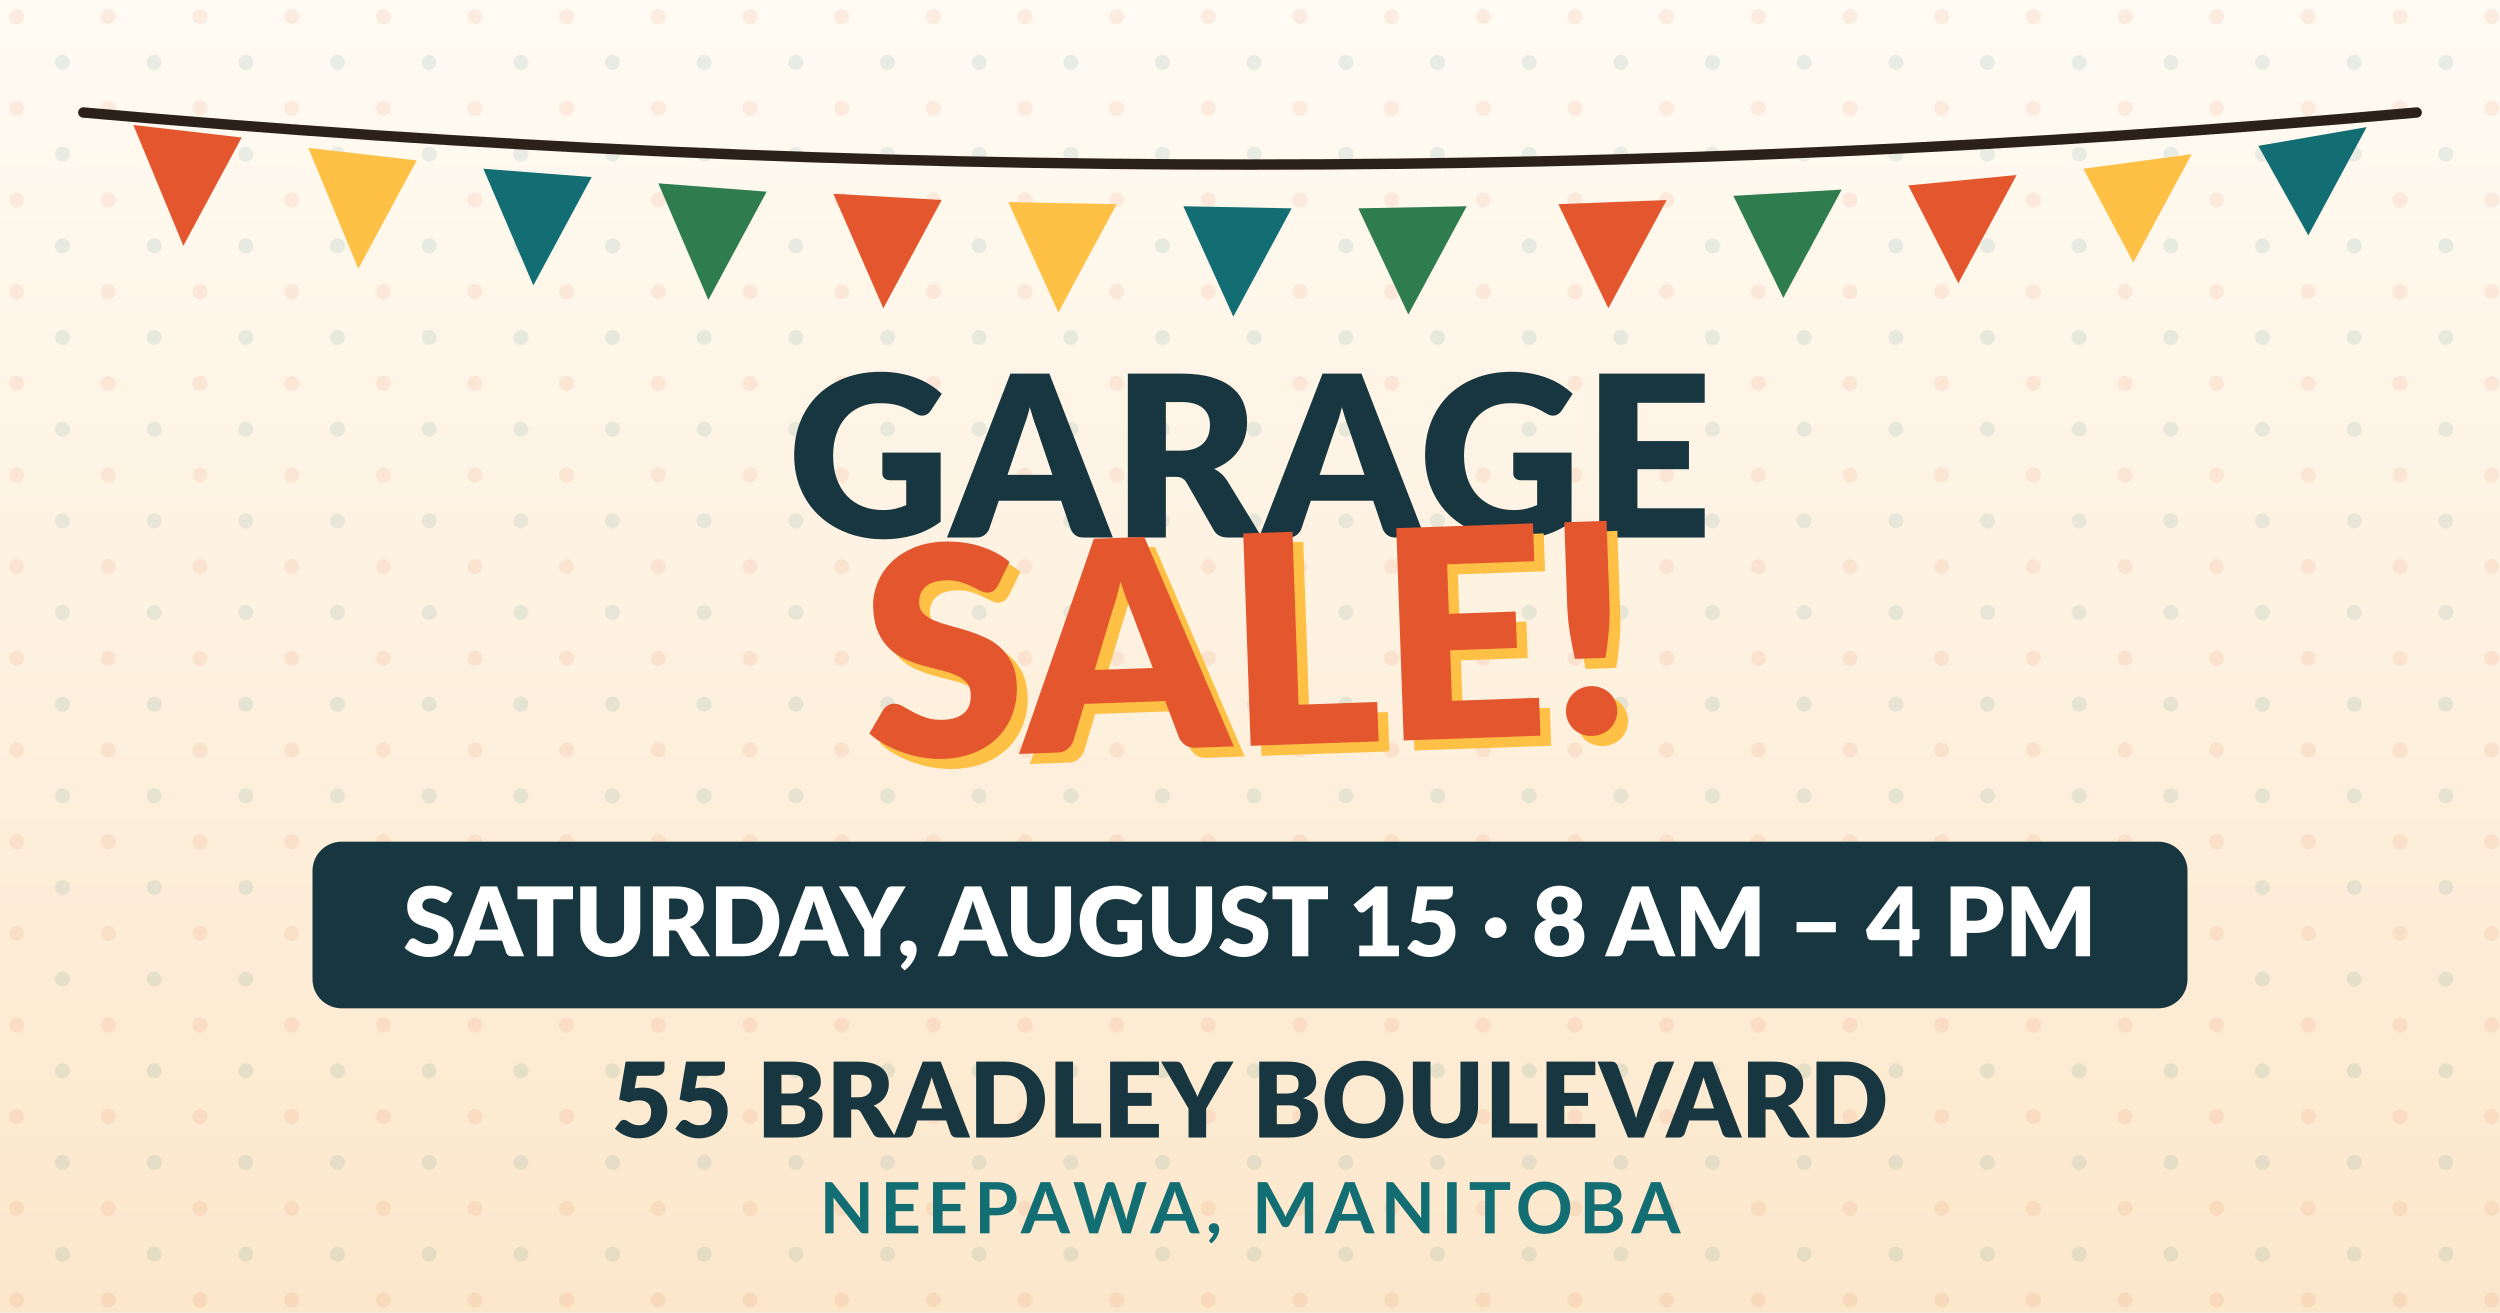
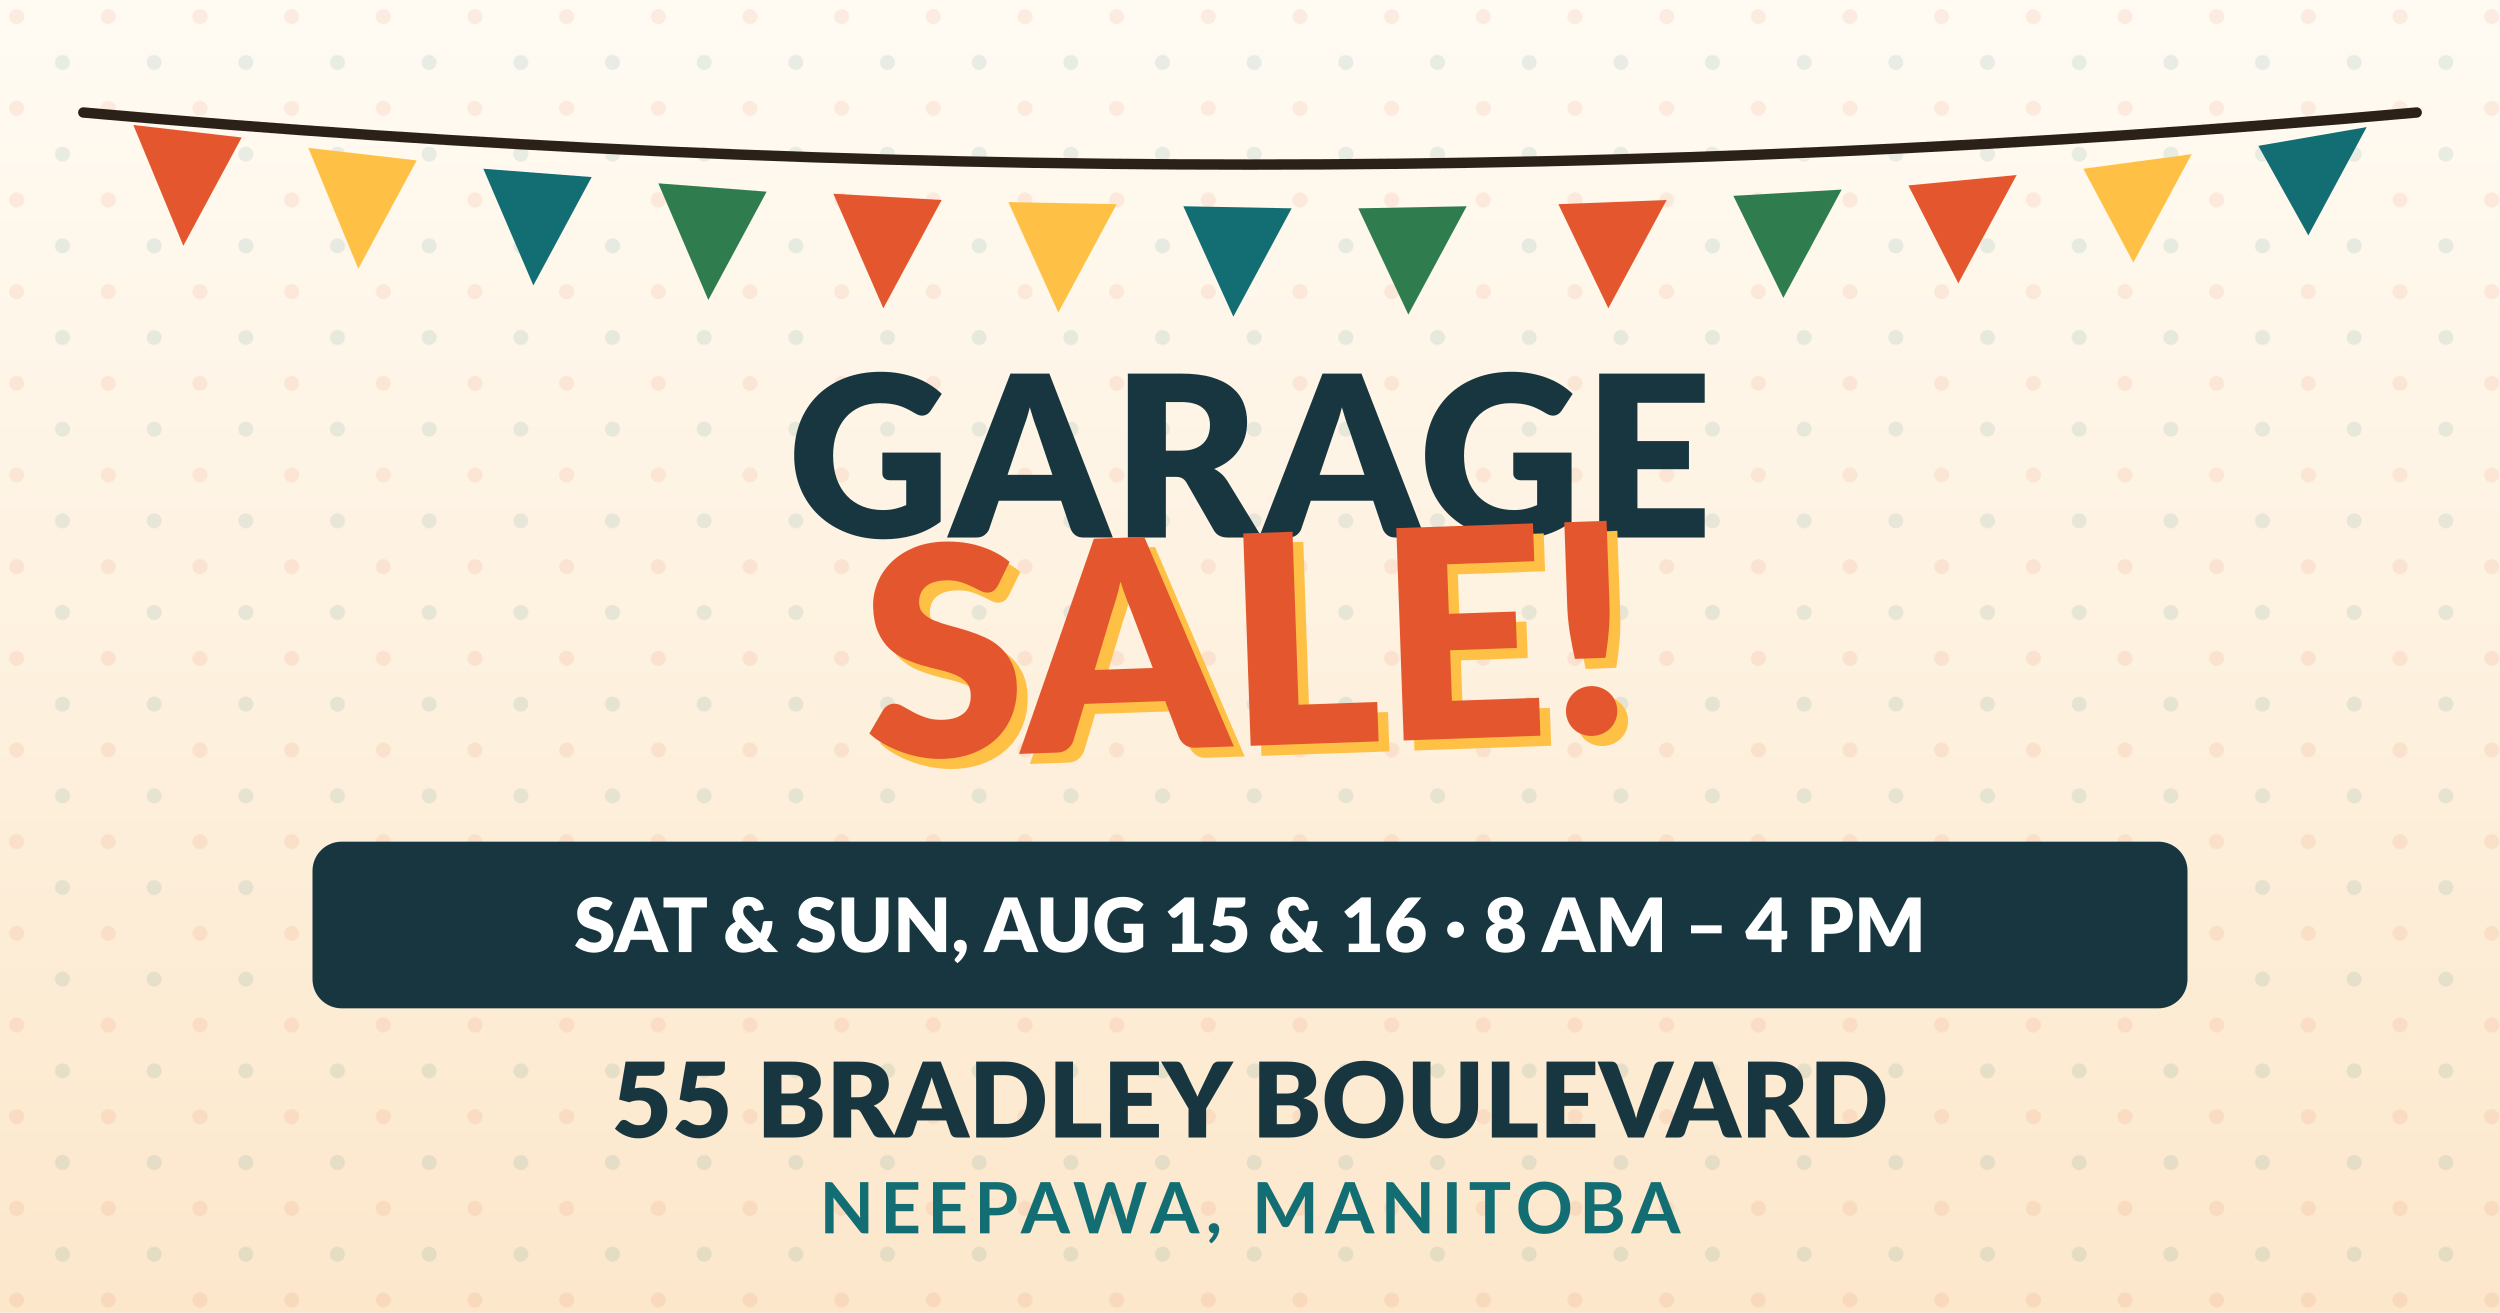
<svg xmlns="http://www.w3.org/2000/svg" width="1200" height="630" viewBox="0 0 1200 630" role="img" aria-labelledby="og-title">
  <defs>
    <linearGradient id="ogbg" x1="0" y1="0" x2="0" y2="1">
      <stop offset="0" stop-color="#FFFBF3" />
      <stop offset="1" stop-color="#FCE7CB" />
    </linearGradient>
    <pattern id="ogdots" width="44" height="44" patternUnits="userSpaceOnUse">
      <circle cx="8" cy="8" r="3.6" fill="#E4572E" opacity="0.10" />
      <circle cx="30" cy="30" r="3.6" fill="#126E73" opacity="0.10" />
    </pattern>
    <style>
      .disp { font-family: "Lato Black", Lato, "Arial Black", "Helvetica Neue", Helvetica, Arial, sans-serif; font-weight: 900; }
      .body { font-family: Lato, "Helvetica Neue", Helvetica, Arial, sans-serif; font-weight: 700; }
    </style>
  </defs>
  <rect width="1200" height="630" fill="url(#ogbg)" />
  <rect width="1200" height="630" fill="url(#ogdots)" />
  <g>
    <path d="M40 54 Q 600 104 1160 54" fill="none" stroke="#2B2118" stroke-width="5" stroke-linecap="round" />
    <path d="M64 60 L116 66 L88 118 Z" fill="#E4572E" />
    <path d="M148 71 L200 77 L172 129 Z" fill="#FFC145" />
    <path d="M232 81 L284 85 L256 137 Z" fill="#126E73" />
    <path d="M316 88 L368 92 L340 144 Z" fill="#2F7D4F" />
    <path d="M400 93 L452 96 L424 148 Z" fill="#E4572E" />
    <path d="M484 97 L536 98 L508 150 Z" fill="#FFC145" />
    <path d="M568 99 L620 100 L592 152 Z" fill="#126E73" />
    <path d="M652 100 L704 99 L676 151 Z" fill="#2F7D4F" />
    <path d="M748 98 L800 96 L772 148 Z" fill="#E4572E" />
    <path d="M832 94 L884 91 L856 143 Z" fill="#2F7D4F" />
    <path d="M916 89 L968 84 L940 136 Z" fill="#E4572E" />
    <path d="M1000 81 L1052 74 L1024 126 Z" fill="#FFC145" />
    <path d="M1084 70 L1136 61 L1108 113 Z" fill="#126E73" />
  </g>
  <text class="disp" x="600" y="258" text-anchor="middle" font-size="108" fill="#17363F" letter-spacing="1">GARAGE</text>
  <g transform="rotate(-2 600 348)">
    <text class="disp" x="605" y="363" text-anchor="middle" font-size="140" fill="#FFC145">SALE!</text>
    <text class="disp" x="600" y="358" text-anchor="middle" font-size="140" fill="#E4572E">SALE!</text>
  </g>
  <g>
    <rect x="150" y="404" width="900" height="80" rx="14" fill="#17363F" />
-     <text class="disp" x="600" y="459" text-anchor="middle" font-size="46" fill="#FFFFFF">SATURDAY, AUGUST 15  ·  8 AM – 4 PM</text>
+     <text class="disp" x="600" y="457" text-anchor="middle" font-size="36" fill="#FFFFFF">SAT &amp; SUN, AUG 15 &amp; 16  ·  8 AM – 4 PM</text>
  </g>
  <text class="disp" x="600" y="546" text-anchor="middle" font-size="50" fill="#17363F">55 BRADLEY BOULEVARD</text>
  <text class="body" x="600" y="592" text-anchor="middle" font-size="34" fill="#126E73" letter-spacing="3">NEEPAWA, MANITOBA</text>
</svg>
